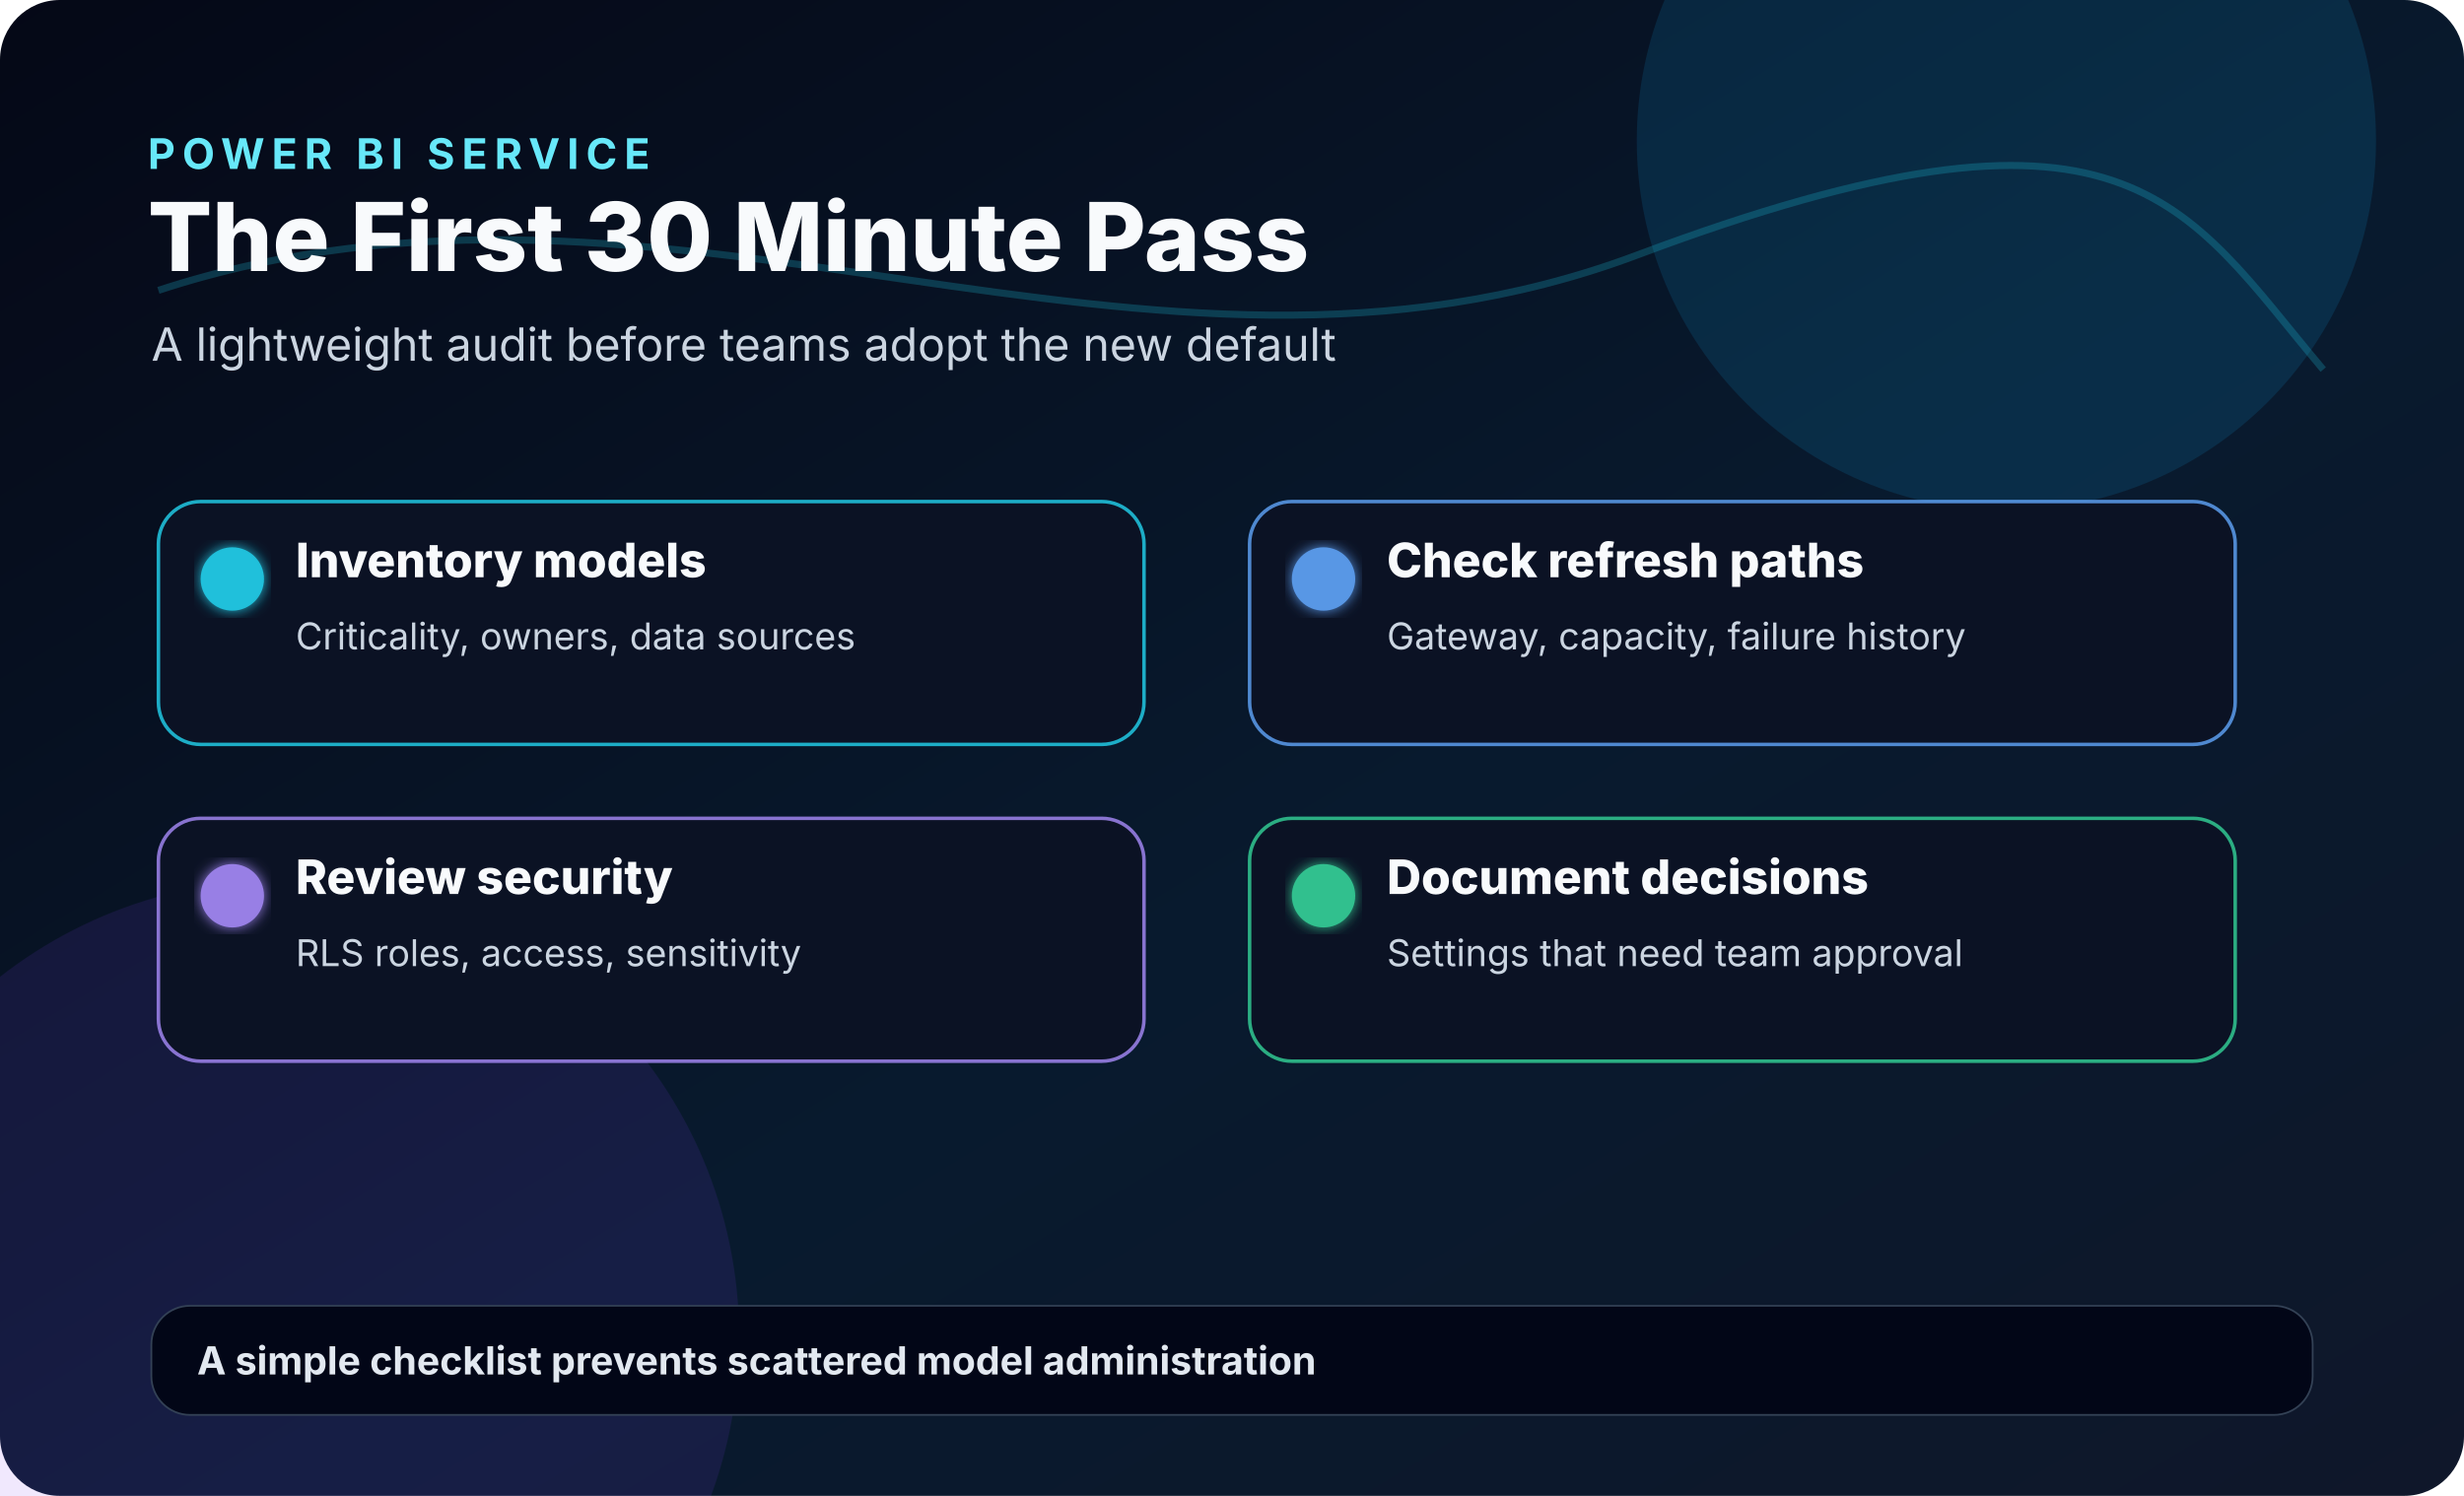
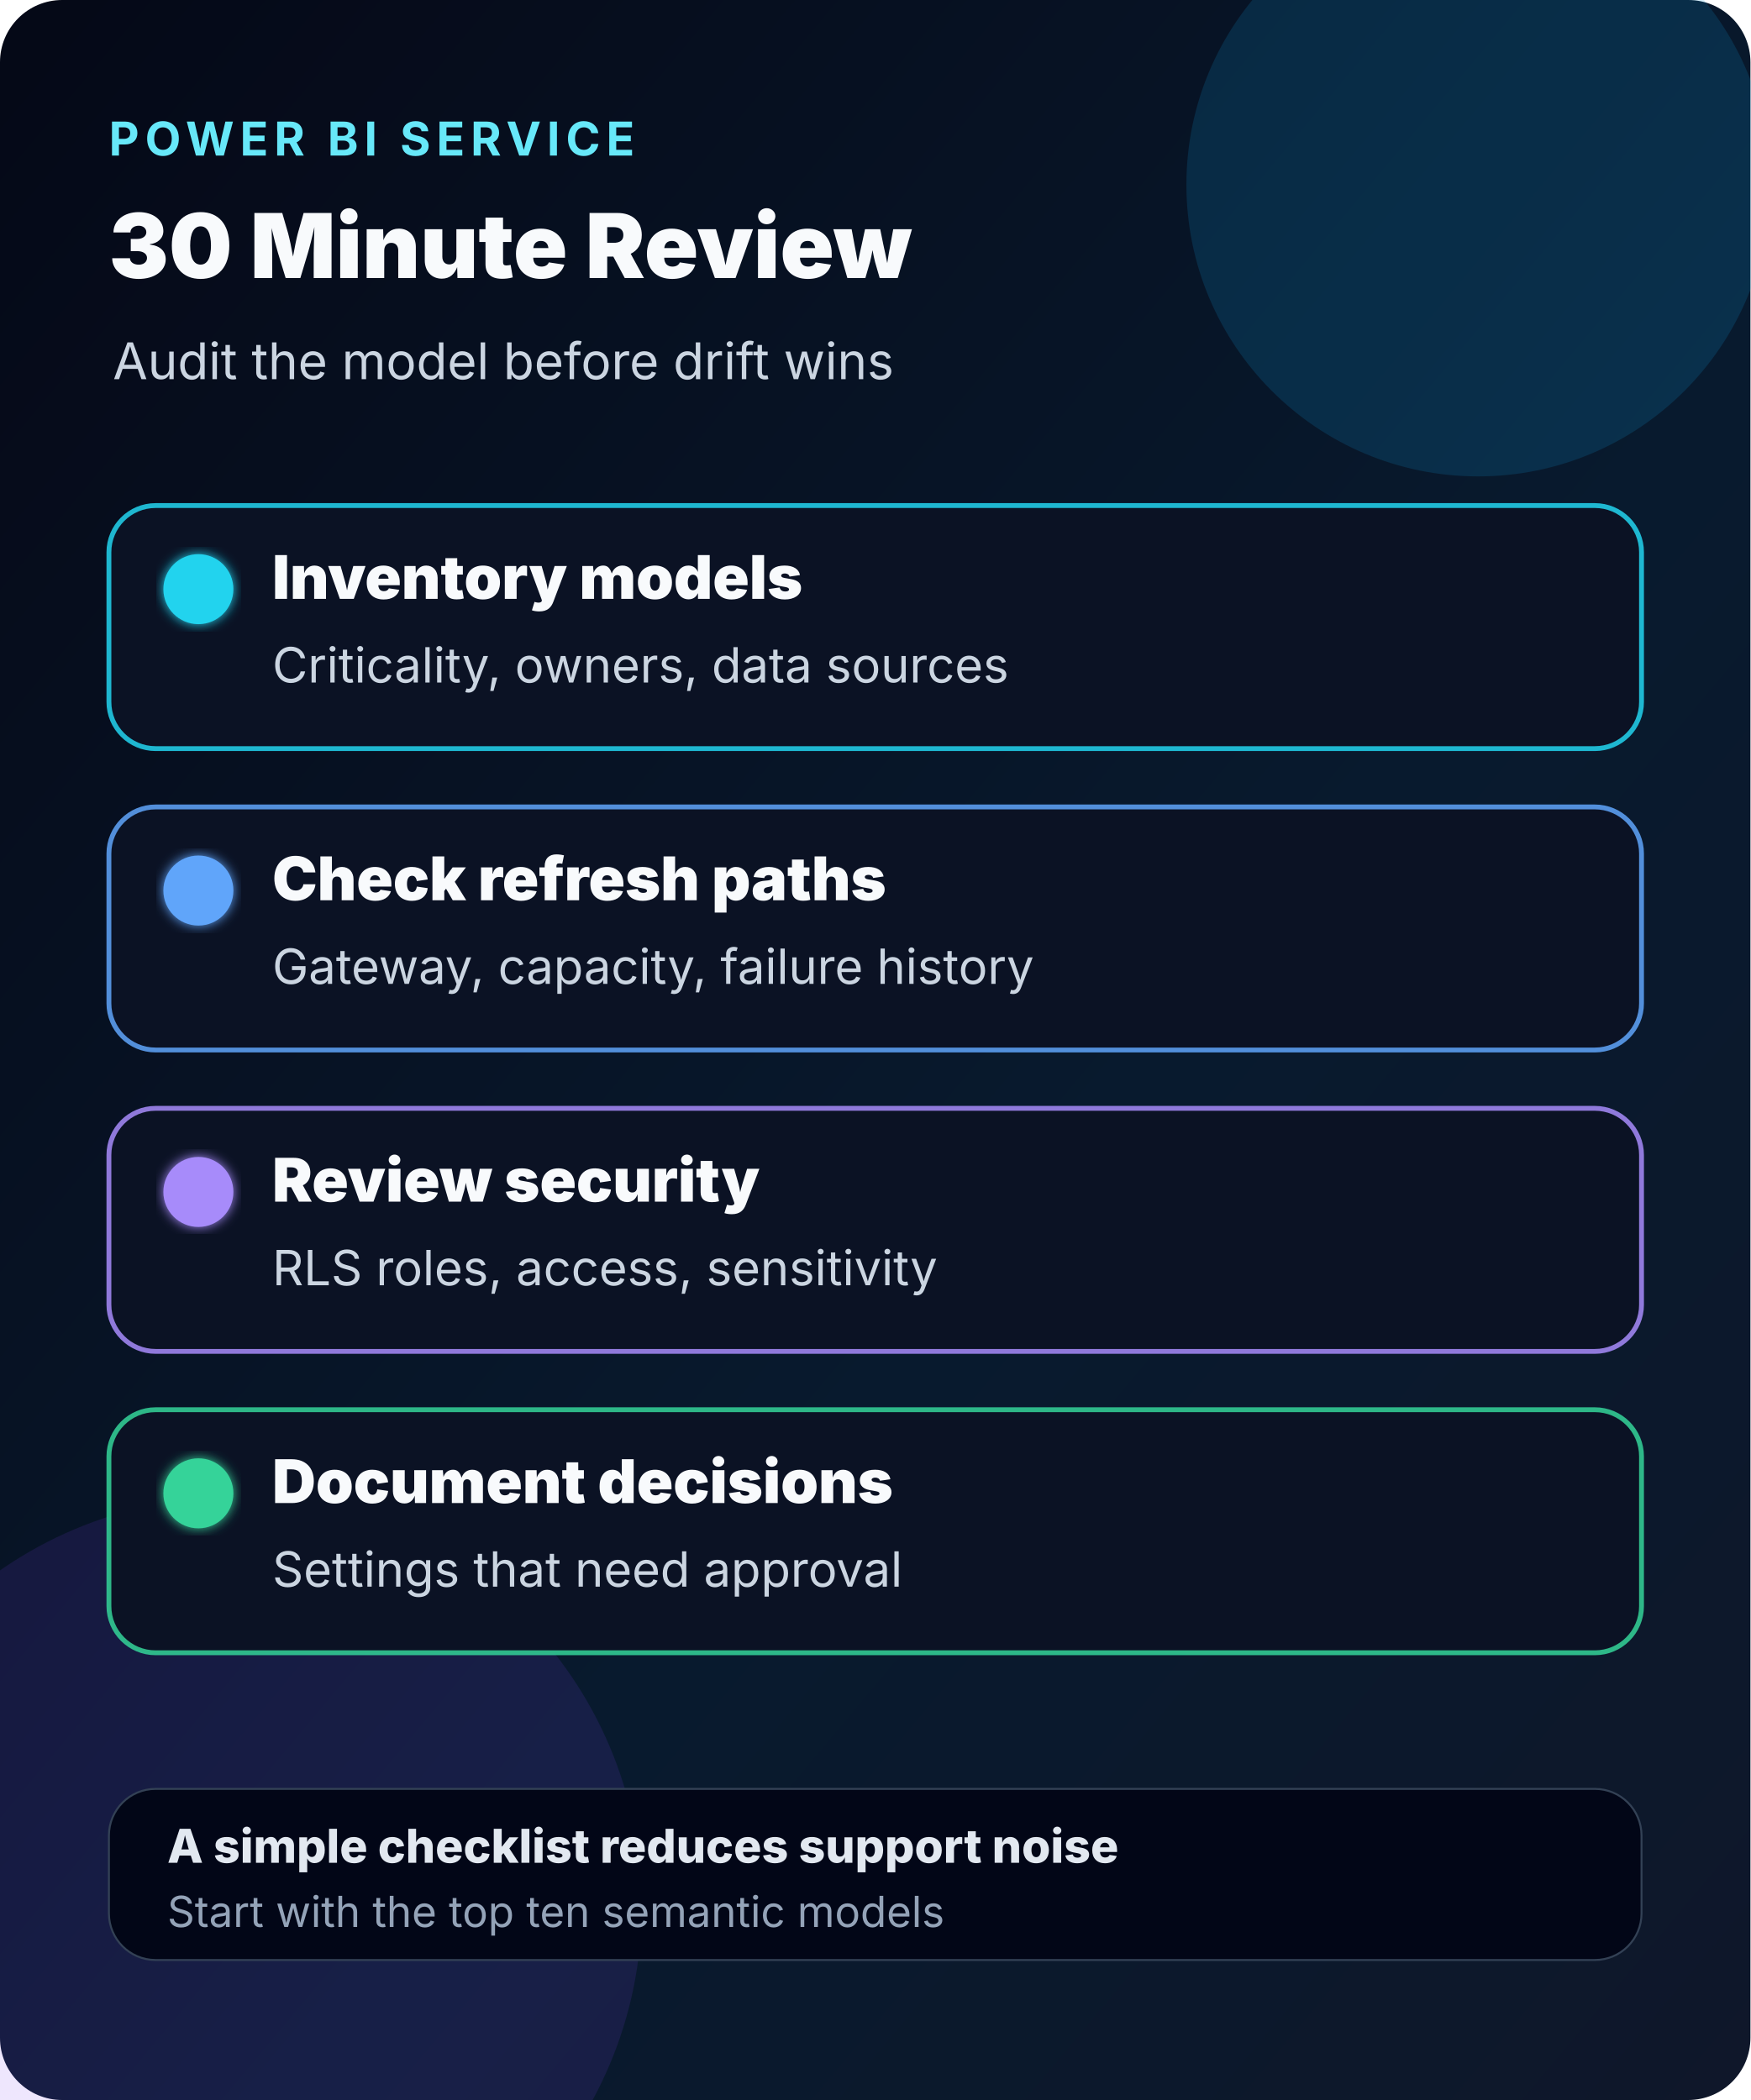
- <svg xmlns="http://www.w3.org/2000/svg" width="1400" height="850" viewBox="0 0 1400 850" role="img" aria-labelledby="title desc">
+ <svg xmlns="http://www.w3.org/2000/svg" width="900" height="1080" viewBox="0 0 900 1080" role="img" aria-labelledby="title desc">
  <defs>
    <linearGradient id="bg" x1="0" y1="0" x2="1" y2="1">
      <stop offset="0" stop-color="#050816" />
-       <stop offset="0.55" stop-color="#081a2e" />
+       <stop offset="0.58" stop-color="#081a2e" />
      <stop offset="1" stop-color="#0f172a" />
    </linearGradient>
    <filter id="glow">
-       <feGaussianBlur stdDeviation="4" result="b" />
+       <feGaussianBlur stdDeviation="3" result="b" />
      <feMerge>
        <feMergeNode in="b" />
        <feMergeNode in="SourceGraphic" />
      </feMerge>
    </filter>
  </defs>
-   <rect width="1400" height="850" rx="34" fill="url(#bg)" />
-   <circle cx="1140" cy="80" r="210" fill="#0ea5e9" opacity="0.14" />
-   <circle cx="160" cy="760" r="260" fill="#7c3aed" opacity="0.12" />
-   <path d="M90 165 C380 70, 650 250, 930 145 S1240 115, 1320 210" stroke="#22d3ee" stroke-opacity="0.22" stroke-width="4" fill="none" />
-   <text x="84" y="96" fill="#67e8f9" font-size="24" font-family="Inter, Segoe UI, Arial" font-weight="700" letter-spacing="4">POWER BI SERVICE</text>
-   <text x="84" y="154" fill="#f8fafc" font-size="54" font-family="Inter, Segoe UI, Arial" font-weight="800">The First 30 Minute Pass</text>
-   <text x="86" y="205" fill="#cbd5e1" font-size="26" font-family="Inter, Segoe UI, Arial">A lightweight audit before teams adopt the new default</text>
-   <rect x="90" y="285" width="560" height="138" rx="24" fill="#0b1224" stroke="#22d3ee" stroke-opacity="0.8" stroke-width="2" />
-   <circle cx="132" cy="329" r="18" fill="#22d3ee" opacity="0.9" filter="url(#glow)" />
-   <text x="168" y="328" fill="#f8fafc" font-size="27" font-family="Inter, Segoe UI, Arial" font-weight="800">Inventory models</text>
-   <text x="168" y="369" fill="#cbd5e1" font-size="21" font-family="Inter, Segoe UI, Arial">Criticality, owners, data sources</text>
-   <rect x="710" y="285" width="560" height="138" rx="24" fill="#0b1224" stroke="#60a5fa" stroke-opacity="0.8" stroke-width="2" />
-   <circle cx="752" cy="329" r="18" fill="#60a5fa" opacity="0.9" filter="url(#glow)" />
-   <text x="788" y="328" fill="#f8fafc" font-size="27" font-family="Inter, Segoe UI, Arial" font-weight="800">Check refresh paths</text>
-   <text x="788" y="369" fill="#cbd5e1" font-size="21" font-family="Inter, Segoe UI, Arial">Gateway, capacity, failure history</text>
-   <rect x="90" y="465" width="560" height="138" rx="24" fill="#0b1224" stroke="#a78bfa" stroke-opacity="0.8" stroke-width="2" />
-   <circle cx="132" cy="509" r="18" fill="#a78bfa" opacity="0.9" filter="url(#glow)" />
-   <text x="168" y="508" fill="#f8fafc" font-size="27" font-family="Inter, Segoe UI, Arial" font-weight="800">Review security</text>
-   <text x="168" y="549" fill="#cbd5e1" font-size="21" font-family="Inter, Segoe UI, Arial">RLS roles, access, sensitivity</text>
-   <rect x="710" y="465" width="560" height="138" rx="24" fill="#0b1224" stroke="#34d399" stroke-opacity="0.8" stroke-width="2" />
-   <circle cx="752" cy="509" r="18" fill="#34d399" opacity="0.9" filter="url(#glow)" />
-   <text x="788" y="508" fill="#f8fafc" font-size="27" font-family="Inter, Segoe UI, Arial" font-weight="800">Document decisions</text>
-   <text x="788" y="549" fill="#cbd5e1" font-size="21" font-family="Inter, Segoe UI, Arial">Settings that need team approval</text>
-   <rect x="86" y="742" width="1228" height="62" rx="22" fill="#020617" stroke="#334155" />
-   <text x="112" y="781" fill="#e2e8f0" font-size="22" font-family="Inter, Segoe UI, Arial" font-weight="700">A simple checklist prevents scattered model administration</text>
+   <rect width="900" height="1080" rx="32" fill="url(#bg)" />
+   <circle cx="760" cy="95" r="150" fill="#0ea5e9" opacity="0.16" />
+   <circle cx="120" cy="980" r="210" fill="#7c3aed" opacity="0.13" />
+   <text x="56" y="80" fill="#67e8f9" font-size="24" font-family="Inter, Segoe UI, Arial" font-weight="700" letter-spacing="3">POWER BI SERVICE</text>
+   <text x="56" y="143" fill="#f8fafc" font-size="46" font-family="Inter, Segoe UI, Arial" font-weight="850">30 Minute Review</text>
+   <text x="58" y="195" fill="#cbd5e1" font-size="26" font-family="Inter, Segoe UI, Arial">Audit the model before drift wins</text>
+   <rect x="56" y="260" width="788" height="125" rx="24" fill="#0b1224" stroke="#22d3ee" stroke-opacity="0.85" stroke-width="2.5" />
+   <circle cx="102" cy="303" r="18" fill="#22d3ee" filter="url(#glow)" />
+   <text x="140" y="308" fill="#f8fafc" font-size="31" font-family="Inter, Segoe UI, Arial" font-weight="850">Inventory models</text>
+   <text x="140" y="351" fill="#cbd5e1" font-size="25" font-family="Inter, Segoe UI, Arial">Criticality, owners, data sources</text>
+   <rect x="56" y="415" width="788" height="125" rx="24" fill="#0b1224" stroke="#60a5fa" stroke-opacity="0.85" stroke-width="2.5" />
+   <circle cx="102" cy="458" r="18" fill="#60a5fa" filter="url(#glow)" />
+   <text x="140" y="463" fill="#f8fafc" font-size="31" font-family="Inter, Segoe UI, Arial" font-weight="850">Check refresh paths</text>
+   <text x="140" y="506" fill="#cbd5e1" font-size="25" font-family="Inter, Segoe UI, Arial">Gateway, capacity, failure history</text>
+   <rect x="56" y="570" width="788" height="125" rx="24" fill="#0b1224" stroke="#a78bfa" stroke-opacity="0.85" stroke-width="2.5" />
+   <circle cx="102" cy="613" r="18" fill="#a78bfa" filter="url(#glow)" />
+   <text x="140" y="618" fill="#f8fafc" font-size="31" font-family="Inter, Segoe UI, Arial" font-weight="850">Review security</text>
+   <text x="140" y="661" fill="#cbd5e1" font-size="25" font-family="Inter, Segoe UI, Arial">RLS roles, access, sensitivity</text>
+   <rect x="56" y="725" width="788" height="125" rx="24" fill="#0b1224" stroke="#34d399" stroke-opacity="0.85" stroke-width="2.5" />
+   <circle cx="102" cy="768" r="18" fill="#34d399" filter="url(#glow)" />
+   <text x="140" y="773" fill="#f8fafc" font-size="31" font-family="Inter, Segoe UI, Arial" font-weight="850">Document decisions</text>
+   <text x="140" y="816" fill="#cbd5e1" font-size="25" font-family="Inter, Segoe UI, Arial">Settings that need approval</text>
+   <rect x="56" y="920" width="788" height="88" rx="24" fill="#020617" stroke="#334155" />
+   <text x="86" y="958" fill="#e2e8f0" font-size="24" font-family="Inter, Segoe UI, Arial" font-weight="800">A simple checklist reduces support noise</text>
+   <text x="86" y="991" fill="#94a3b8" font-size="22" font-family="Inter, Segoe UI, Arial">Start with the top ten semantic models</text>
</svg>
